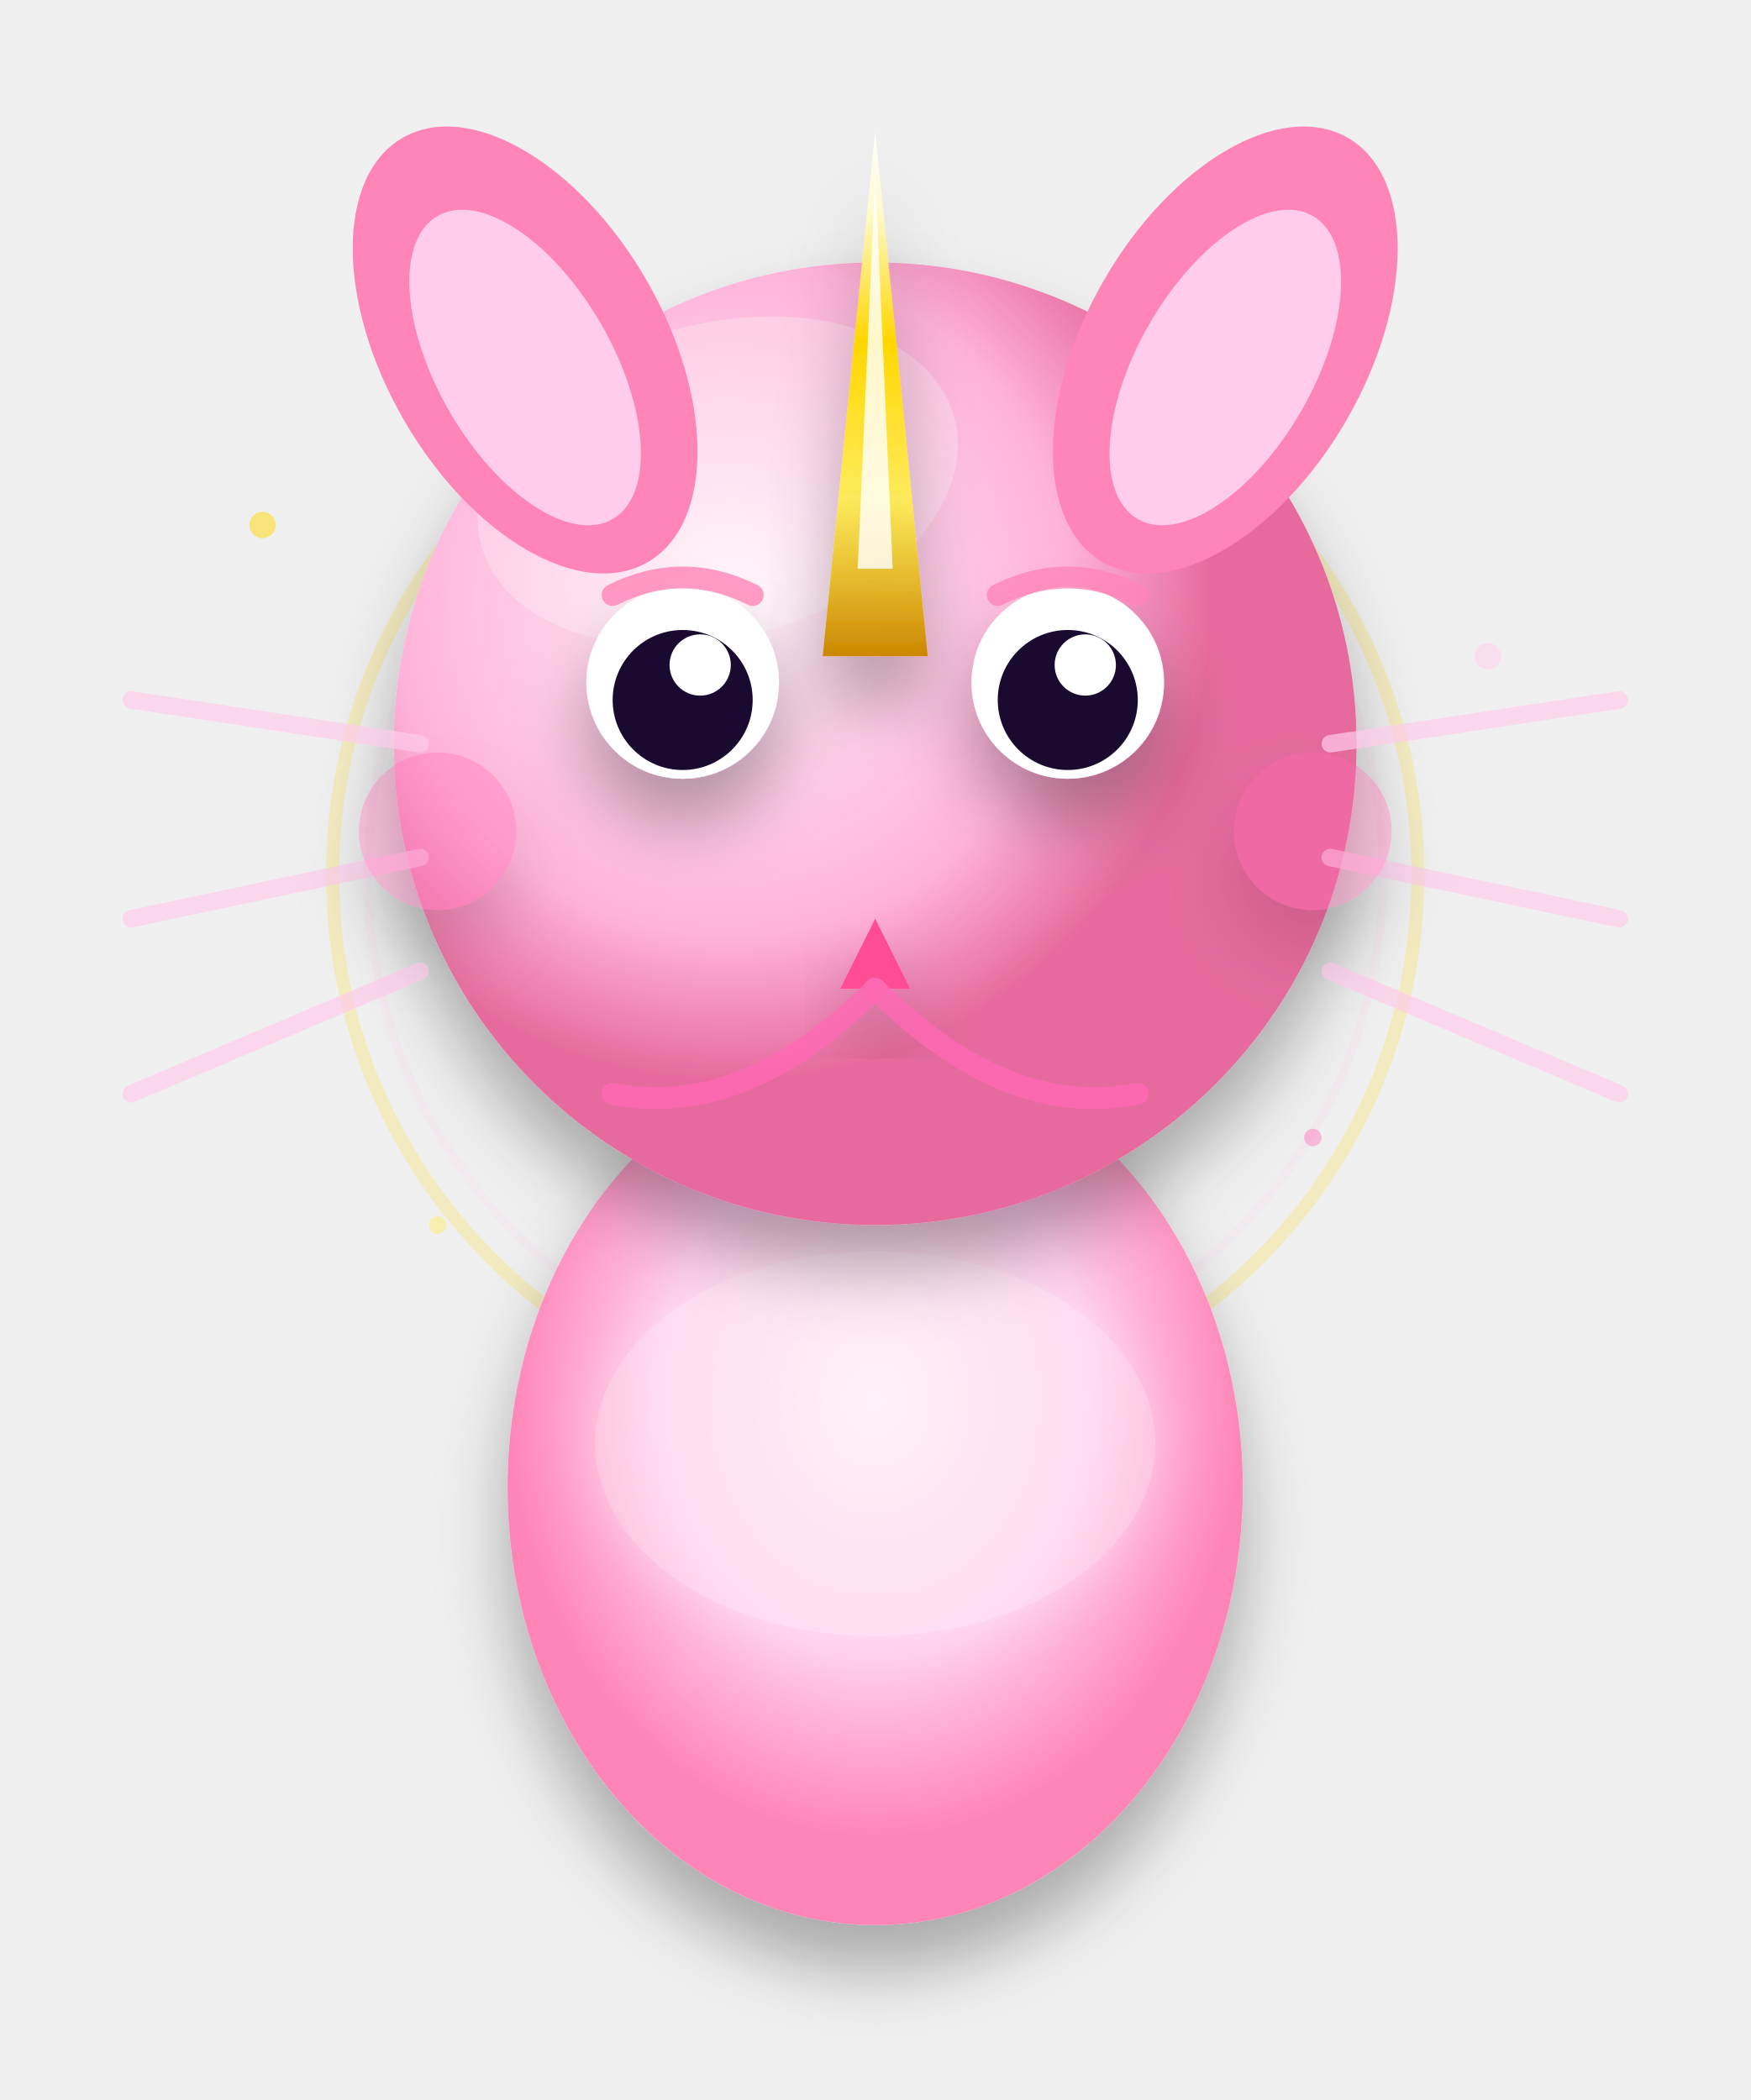
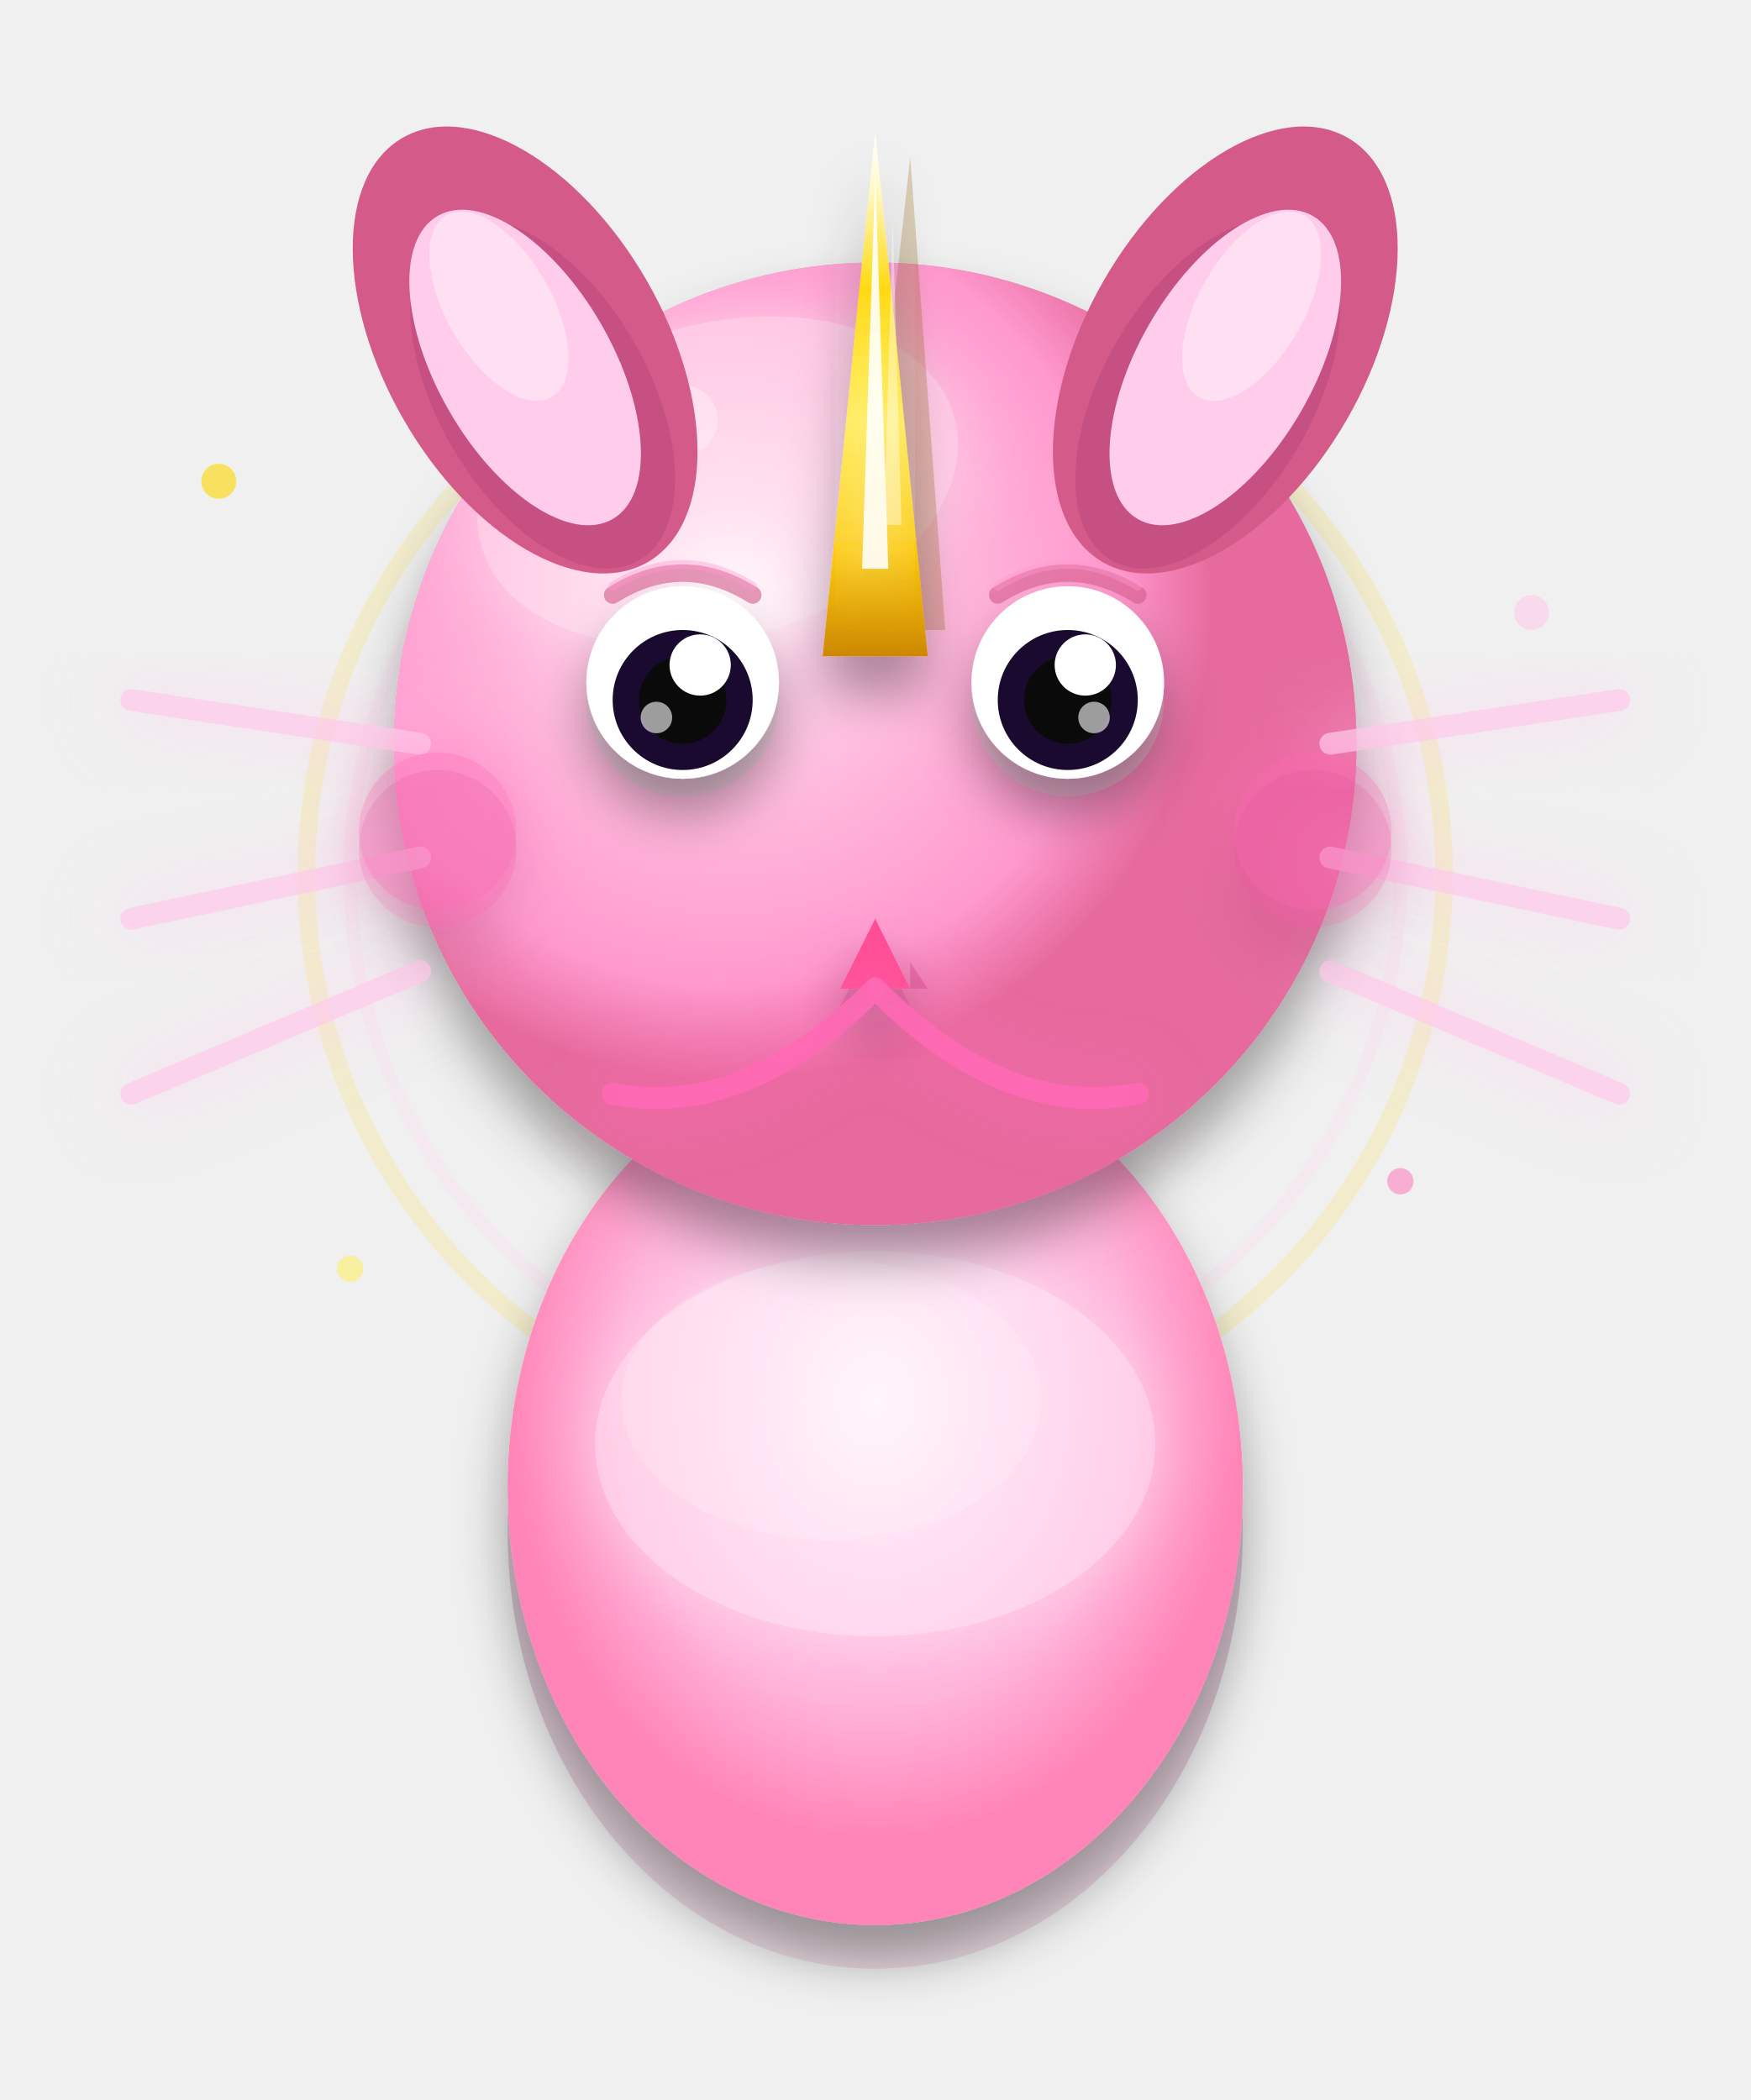
<svg xmlns="http://www.w3.org/2000/svg" viewBox="0 0 200 240">
  <defs>
-     <radialGradient id="headGrad" cx="35%" cy="35%">
+     <radialGradient id="headGrad3D" cx="35%" cy="35%">
      <stop offset="0%" style="stop-color:#fff5f9;stop-opacity:1" />
-       <stop offset="35%" style="stop-color:#ffd1ea;stop-opacity:1" />
-       <stop offset="70%" style="stop-color:#ffb3d9;stop-opacity:1" />
+       <stop offset="20%" style="stop-color:#ffd1ea;stop-opacity:1" />
+       <stop offset="50%" style="stop-color:#ffb3d9;stop-opacity:1" />
+       <stop offset="80%" style="stop-color:#ff99ce;stop-opacity:1" />
      <stop offset="100%" style="stop-color:#e66a9d;stop-opacity:1" />
    </radialGradient>
-     <radialGradient id="bodyGrad" cx="50%" cy="40%">
+     <radialGradient id="bodyGrad3D" cx="50%" cy="40%">
      <stop offset="0%" style="stop-color:#ffecf5;stop-opacity:1" />
-       <stop offset="60%" style="stop-color:#ffcceb;stop-opacity:1" />
+       <stop offset="35%" style="stop-color:#ffcceb;stop-opacity:1" />
+       <stop offset="70%" style="stop-color:#ffb3d9;stop-opacity:1" />
      <stop offset="100%" style="stop-color:#ff85b8;stop-opacity:1" />
    </radialGradient>
-     <linearGradient id="hornGrad" x1="0%" y1="0%" x2="0%" y2="100%">
-       <stop offset="0%" style="stop-color:#ffffff;stop-opacity:0.9" />
-       <stop offset="15%" style="stop-color:#fffacd;stop-opacity:1" />
-       <stop offset="40%" style="stop-color:#ffd700;stop-opacity:1" />
-       <stop offset="70%" style="stop-color:#ffed4e;stop-opacity:0.9" />
+     <linearGradient id="hornGrad3D" x1="0%" y1="0%" x2="0%" y2="100%">
+       <stop offset="0%" style="stop-color:#ffffff;stop-opacity:0.95" />
+       <stop offset="10%" style="stop-color:#fffacd;stop-opacity:1" />
+       <stop offset="30%" style="stop-color:#ffd700;stop-opacity:1" />
+       <stop offset="55%" style="stop-color:#ffed4e;stop-opacity:0.95" />
+       <stop offset="80%" style="stop-color:#ffcc00;stop-opacity:0.9" />
      <stop offset="100%" style="stop-color:#cc8800;stop-opacity:1" />
    </linearGradient>
-     <filter id="glow" x="-100%" y="-100%" width="300%" height="300%">
-       <feGaussianBlur stdDeviation="3" result="coloredBlur" />
+     <radialGradient id="headShade3D" cx="50%" cy="60%">
+       <stop offset="0%" style="stop-color:#0a0a0a;stop-opacity:0" />
+       <stop offset="70%" style="stop-color:#8b4a7d;stop-opacity:0.15" />
+       <stop offset="100%" style="stop-color:#5a2e60;stop-opacity:0.3" />
+     </radialGradient>
+     <radialGradient id="bodyShade3D" cx="50%" cy="70%">
+       <stop offset="0%" style="stop-color:#0a0a0a;stop-opacity:0" />
+       <stop offset="60%" style="stop-color:#c65a8e;stop-opacity:0.15" />
+       <stop offset="100%" style="stop-color:#8b3a6e;stop-opacity:0.25" />
+     </radialGradient>
+     <filter id="dropShadow3D" x="-50%" y="-50%" width="250%" height="250%">
+       <feGaussianBlur in="SourceAlpha" stdDeviation="3" />
+       <feOffset dx="0" dy="4" result="offsetblur" />
+       <feComponentTransfer>
+         <feFuncA type="linear" slope="0.35" />
+       </feComponentTransfer>
      <feMerge>
-         <feMergeNode in="coloredBlur" />
+         <feMergeNode />
        <feMergeNode in="SourceGraphic" />
      </feMerge>
    </filter>
-     <filter id="strongGlow" x="-150%" y="-150%" width="400%" height="400%">
-       <feGaussianBlur stdDeviation="6" result="coloredBlur" />
+     <filter id="innerShadow" x="-50%" y="-50%" width="250%" height="250%">
+       <feGaussianBlur in="SourceGraphic" stdDeviation="4" result="coloredBlur" />
+       <feFlood flood-color="#0a0a0a" flood-opacity="0.3" result="coloredFlood" />
+       <feComposite in="coloredFlood" in2="coloredBlur" operator="in" result="coloredShadow" />
+       <feComposite in="coloredShadow" in2="SourceGraphic" operator="in" result="shadow" />
+       <feComposite in="shadow" in2="SourceGraphic" operator="arithmetic" k2="-1" k3="1" result="shadow" />
+       <feComposite in="SourceGraphic" in2="shadow" operator="arithmetic" k1="0" k2="1" k3="1" k4="0" />
+     </filter>
+     <filter id="glow3D" x="-100%" y="-100%" width="300%" height="300%">
+       <feGaussianBlur stdDeviation="4" result="coloredBlur" />
      <feMerge>
-         <feMergeNode in="coloredBlur" />
        <feMergeNode in="coloredBlur" />
        <feMergeNode in="SourceGraphic" />
      </feMerge>
    </filter>
    <style>
      .shine { transition: transform 0.4s ease-out; }
      svg:hover .shine { transform: translate(3px, -3px); }
      .character-body {
-         animation: breathe 3.8s ease-in-out infinite;
+         animation: float3D 5.2s ease-in-out infinite;
        transform-origin: 100px 220px;
      }
-       @keyframes breathe {
-         0%, 100% { transform: scale(1) translateY(0); }
-         50% { transform: scale(1.01, 1.04) translateY(-2px); }
+       @keyframes float3D {
+         0%, 100% { transform: translateY(0) rotateX(0deg) scale(1); }
+         25% { transform: translateY(-4px) rotateX(2deg) scale(1.01); }
+         50% { transform: translateY(-8px) rotateX(0deg) scale(1.02); }
+         75% { transform: translateY(-4px) rotateX(-2deg) scale(1.01); }
      }
-       @keyframes twinkle {
-         0%, 100% { opacity: 0.2; }
-         50% { opacity: 0.8; }
+       @keyframes twinkle3D {
+         0%, 100% { opacity: 0.2; filter: brightness(0.8); }
+         50% { opacity: 0.85; filter: brightness(1.2); }
      }
      @keyframes magicPulse {
        0%, 100% { opacity: 0.25; }
-         50% { opacity: 0.5; }
+         50% { opacity: 0.6; }
      }
-       .magic-twinkle { animation: twinkle 2s ease-in-out infinite; }
-       .magic-pulse { animation: magicPulse 2.5s ease-in-out infinite; }
+       .magic-twinkle { animation: twinkle3D 2.5s ease-in-out infinite; }
+       .magic-pulse { animation: magicPulse 2.8s ease-in-out infinite; }
    </style>
-     <filter id="shadow" x="-50%" y="-50%" width="250%" height="250%">
-       <feGaussianBlur in="SourceAlpha" stdDeviation="4" />
-       <feOffset dx="0" dy="5" result="offsetblur" />
-       <feComponentTransfer>
-         <feFuncA type="linear" slope="0.3" />
-       </feComponentTransfer>
-       <feMerge>
-         <feMergeNode />
-         <feMergeNode in="SourceGraphic" />
-       </feMerge>
-     </filter>
  </defs>
  <g class="character-body">
-     <circle cx="100" cy="100" r="62" fill="none" stroke="#ffd700" stroke-width="1.5" opacity="0.2" class="magic-pulse" />
-     <circle cx="100" cy="100" r="58" fill="none" stroke="#ffcceb" stroke-width="1" opacity="0.15" class="magic-pulse" />
-     <circle cx="30" cy="60" r="1.5" fill="#ffd700" class="magic-twinkle" opacity="0.5" />
-     <circle cx="170" cy="75" r="1.5" fill="#ffcceb" class="magic-twinkle" opacity="0.5" />
-     <circle cx="50" cy="140" r="1" fill="#ffed4e" class="magic-twinkle" opacity="0.4" />
-     <circle cx="150" cy="130" r="1" fill="#ff69b4" class="magic-twinkle" opacity="0.4" />
-     <ellipse cx="100" cy="170" rx="42" ry="50" fill="url(#bodyGrad)" filter="url(#shadow)" class="character-body" />
-     <ellipse cx="100" cy="165" rx="32" ry="22" fill="#ffffff" opacity="0.3" filter="url(#glow)" />
-     <circle cx="100" cy="85" r="55" fill="url(#headGrad)" filter="url(#shadow)" class="character-body" />
-     <ellipse class="shine" cx="82" cy="55" rx="28" ry="18" fill="#ffffff" opacity="0.25" transform="rotate(-15 82 55)" />
-     <circle class="shine" cx="72" cy="50" r="6" fill="#ffffff" opacity="0.4" />
-     <ellipse cx="60" cy="40" rx="16" ry="28" fill="#ff85b8" transform="rotate(-30 60 40)" />
+     <circle cx="100" cy="100" r="65" fill="none" stroke="#ffd700" stroke-width="2" opacity="0.15" class="magic-pulse" />
+     <circle cx="100" cy="100" r="60" fill="none" stroke="#ffcceb" stroke-width="1.5" opacity="0.2" class="magic-pulse" style="animation-delay: 0.3s;" />
+     <circle cx="25" cy="55" r="2" fill="#ffd700" class="magic-twinkle" opacity="0.6" />
+     <circle cx="175" cy="70" r="2" fill="#ffcceb" class="magic-twinkle" opacity="0.6" style="animation-delay: 0.4s;" />
+     <circle cx="40" cy="145" r="1.5" fill="#ffed4e" class="magic-twinkle" opacity="0.5" style="animation-delay: 0.8s;" />
+     <circle cx="160" cy="135" r="1.5" fill="#ff69b4" class="magic-twinkle" opacity="0.5" style="animation-delay: 1.2s;" />
+     <ellipse cx="100" cy="175" rx="42" ry="50" fill="url(#bodyShade3D)" />
+     <ellipse cx="100" cy="170" rx="42" ry="50" fill="url(#bodyGrad3D)" filter="url(#dropShadow3D)" />
+     <ellipse cx="100" cy="165" rx="32" ry="22" fill="#ffffff" opacity="0.4" filter="url(#glow3D)" />
+     <ellipse cx="95" cy="160" rx="24" ry="16" fill="#ffffff" opacity="0.15" />
+     <circle cx="100" cy="85" r="55" fill="url(#headShade3D)" />
+     <circle cx="100" cy="85" r="55" fill="url(#headGrad3D)" filter="url(#dropShadow3D)" />
+     <ellipse class="shine" cx="82" cy="55" rx="28" ry="18" fill="#ffffff" opacity="0.35" transform="rotate(-15 82 55)" filter="url(#glow3D)" />
+     <circle class="shine" cx="72" cy="50" r="7" fill="#ffffff" opacity="0.5" />
+     <circle cx="78" cy="48" r="4" fill="#ffffff" opacity="0.3" />
+     <ellipse cx="60" cy="40" rx="16" ry="28" fill="#d45a8a" transform="rotate(-30 60 40)" />
+     <ellipse cx="62" cy="45" rx="12" ry="22" fill="#a63a6a" opacity="0.3" transform="rotate(-30 62 45)" />
    <ellipse cx="60" cy="42" rx="10" ry="20" fill="#ffcceb" transform="rotate(-30 60 42)" />
-     <ellipse cx="140" cy="40" rx="16" ry="28" fill="#ff85b8" transform="rotate(30 140 40)" />
+     <ellipse cx="57" cy="35" rx="6" ry="12" fill="#ffffff" opacity="0.4" transform="rotate(-30 57 35)" />
+     <ellipse cx="140" cy="40" rx="16" ry="28" fill="#d45a8a" transform="rotate(30 140 40)" />
+     <ellipse cx="138" cy="45" rx="12" ry="22" fill="#a63a6a" opacity="0.3" transform="rotate(30 138 45)" />
    <ellipse cx="140" cy="42" rx="10" ry="20" fill="#ffcceb" transform="rotate(30 140 42)" />
-     <polygon points="100,15 94,75 106,75" fill="url(#hornGrad)" filter="url(#shadow)" />
-     <polygon class="shine" points="100,20 98,65 102,65" fill="#ffffff" opacity="0.8" />
-     <circle cx="78" cy="78" r="11" fill="#ffffff" filter="url(#shadow)" />
+     <ellipse cx="143" cy="35" rx="6" ry="12" fill="#ffffff" opacity="0.4" transform="rotate(30 143 35)" />
+     <polygon points="104,18 98,72 108,72" fill="#8b5a00" opacity="0.25" />
+     <polygon points="100,15 94,75 106,75" fill="url(#hornGrad3D)" filter="url(#dropShadow3D)" />
+     <polygon class="shine" points="100,20 98.5,65 101.5,65" fill="#ffffff" opacity="0.9" filter="url(#glow3D)" />
+     <polygon points="102,25 101,60 103,60" fill="#ffffff" opacity="0.4" />
+     <circle cx="78" cy="80" r="11" fill="#d0d0d0" opacity="0.4" />
+     <circle cx="78" cy="78" r="11" fill="#ffffff" filter="url(#dropShadow3D)" />
    <circle cx="78" cy="80" r="8" fill="#1a0a2f" />
+     <circle cx="78" cy="80" r="5" fill="#0a0a0a" />
    <circle class="shine" cx="80" cy="76" r="3.5" fill="#ffffff" />
-     <circle cx="122" cy="78" r="11" fill="#ffffff" filter="url(#shadow)" />
+     <circle cx="75" cy="82" r="1.8" fill="#ffffff" opacity="0.6" />
+     <circle cx="122" cy="80" r="11" fill="#d0d0d0" opacity="0.4" />
+     <circle cx="122" cy="78" r="11" fill="#ffffff" filter="url(#dropShadow3D)" />
    <circle cx="122" cy="80" r="8" fill="#1a0a2f" />
+     <circle cx="122" cy="80" r="5" fill="#0a0a0a" />
    <circle class="shine" cx="124" cy="76" r="3.5" fill="#ffffff" />
-     <polygon points="100,105 96,113 104,113" fill="#ff4d94" filter="url(#shadow)" />
-     <path d="M 100 113 Q 85 128 70 125" stroke="#ff69b4" stroke-width="2.5" fill="none" stroke-linecap="round" opacity="0.8" />
-     <path d="M 100 113 Q 115 128 130 125" stroke="#ff69b4" stroke-width="2.5" fill="none" stroke-linecap="round" opacity="0.8" />
-     <line x1="48" y1="85" x2="15" y2="80" stroke="#ffcceb" stroke-width="2" stroke-linecap="round" opacity="0.7" />
-     <line x1="48" y1="98" x2="15" y2="105" stroke="#ffcceb" stroke-width="2" stroke-linecap="round" opacity="0.7" />
-     <line x1="48" y1="111" x2="15" y2="125" stroke="#ffcceb" stroke-width="2" stroke-linecap="round" opacity="0.7" />
-     <line x1="152" y1="85" x2="185" y2="80" stroke="#ffcceb" stroke-width="2" stroke-linecap="round" opacity="0.7" />
-     <line x1="152" y1="98" x2="185" y2="105" stroke="#ffcceb" stroke-width="2" stroke-linecap="round" opacity="0.7" />
-     <line x1="152" y1="111" x2="185" y2="125" stroke="#ffcceb" stroke-width="2" stroke-linecap="round" opacity="0.7" />
-     <circle cx="50" cy="95" r="9" fill="#ff69b4" opacity="0.35" filter="url(#shadow)" />
-     <circle cx="150" cy="95" r="9" fill="#ff69b4" opacity="0.35" filter="url(#shadow)" />
-     <path d="M 70 68 Q 78 64 86 68" stroke="#ff85b8" stroke-width="2.5" fill="none" stroke-linecap="round" opacity="0.8" />
-     <path d="M 114 68 Q 122 64 130 68" stroke="#ff85b8" stroke-width="2.5" fill="none" stroke-linecap="round" opacity="0.8" />
+     <circle cx="125" cy="82" r="1.8" fill="#ffffff" opacity="0.6" />
+     <polygon points="100,107 96,115 104,115" fill="#b03a70" opacity="0.3" filter="url(#dropShadow3D)" />
+     <polygon points="100,105 96,113 104,113" fill="#ff4d94" filter="url(#dropShadow3D)" />
+     <polygon points="104,113 104,110 106,113" fill="#c63a80" opacity="0.4" />
+     <g filter="url(#glow3D)">
+       <path d="M 100 113 Q 85 128 70 125" stroke="#ff69b4" stroke-width="2.5" fill="none" stroke-linecap="round" opacity="0.9" />
+       <path d="M 100 113 Q 115 128 130 125" stroke="#ff69b4" stroke-width="2.5" fill="none" stroke-linecap="round" opacity="0.9" />
+     </g>
+     <line x1="48" y1="85" x2="15" y2="80" stroke="#ffcceb" stroke-width="2.5" stroke-linecap="round" opacity="0.8" filter="url(#glow3D)" />
+     <line x1="48" y1="98" x2="15" y2="105" stroke="#ffcceb" stroke-width="2.5" stroke-linecap="round" opacity="0.8" filter="url(#glow3D)" />
+     <line x1="48" y1="111" x2="15" y2="125" stroke="#ffcceb" stroke-width="2.5" stroke-linecap="round" opacity="0.8" filter="url(#glow3D)" />
+     <line x1="152" y1="85" x2="185" y2="80" stroke="#ffcceb" stroke-width="2.5" stroke-linecap="round" opacity="0.8" filter="url(#glow3D)" />
+     <line x1="152" y1="98" x2="185" y2="105" stroke="#ffcceb" stroke-width="2.5" stroke-linecap="round" opacity="0.8" filter="url(#glow3D)" />
+     <line x1="152" y1="111" x2="185" y2="125" stroke="#ffcceb" stroke-width="2.5" stroke-linecap="round" opacity="0.8" filter="url(#glow3D)" />
+     <circle cx="50" cy="97" r="9" fill="#c63a80" opacity="0.2" filter="url(#dropShadow3D)" />
+     <circle cx="50" cy="95" r="9" fill="#ff69b4" opacity="0.4" filter="url(#glow3D)" />
+     <circle cx="150" cy="97" r="9" fill="#c63a80" opacity="0.2" filter="url(#dropShadow3D)" />
+     <circle cx="150" cy="95" r="9" fill="#ff69b4" opacity="0.4" filter="url(#glow3D)" />
+     <path d="M 70 68 Q 78 63 86 68" stroke="#d45a8a" stroke-width="2" fill="none" stroke-linecap="round" opacity="0.6" />
+     <path d="M 114 68 Q 122 63 130 68" stroke="#d45a8a" stroke-width="2" fill="none" stroke-linecap="round" opacity="0.6" />
+     <path d="M 70 67 Q 78 62 86 67" stroke="#ff99ce" stroke-width="1" fill="none" stroke-linecap="round" opacity="0.4" />
+     <path d="M 114 67 Q 122 62 130 67" stroke="#ff99ce" stroke-width="1" fill="none" stroke-linecap="round" opacity="0.4" />
  </g>
</svg>
